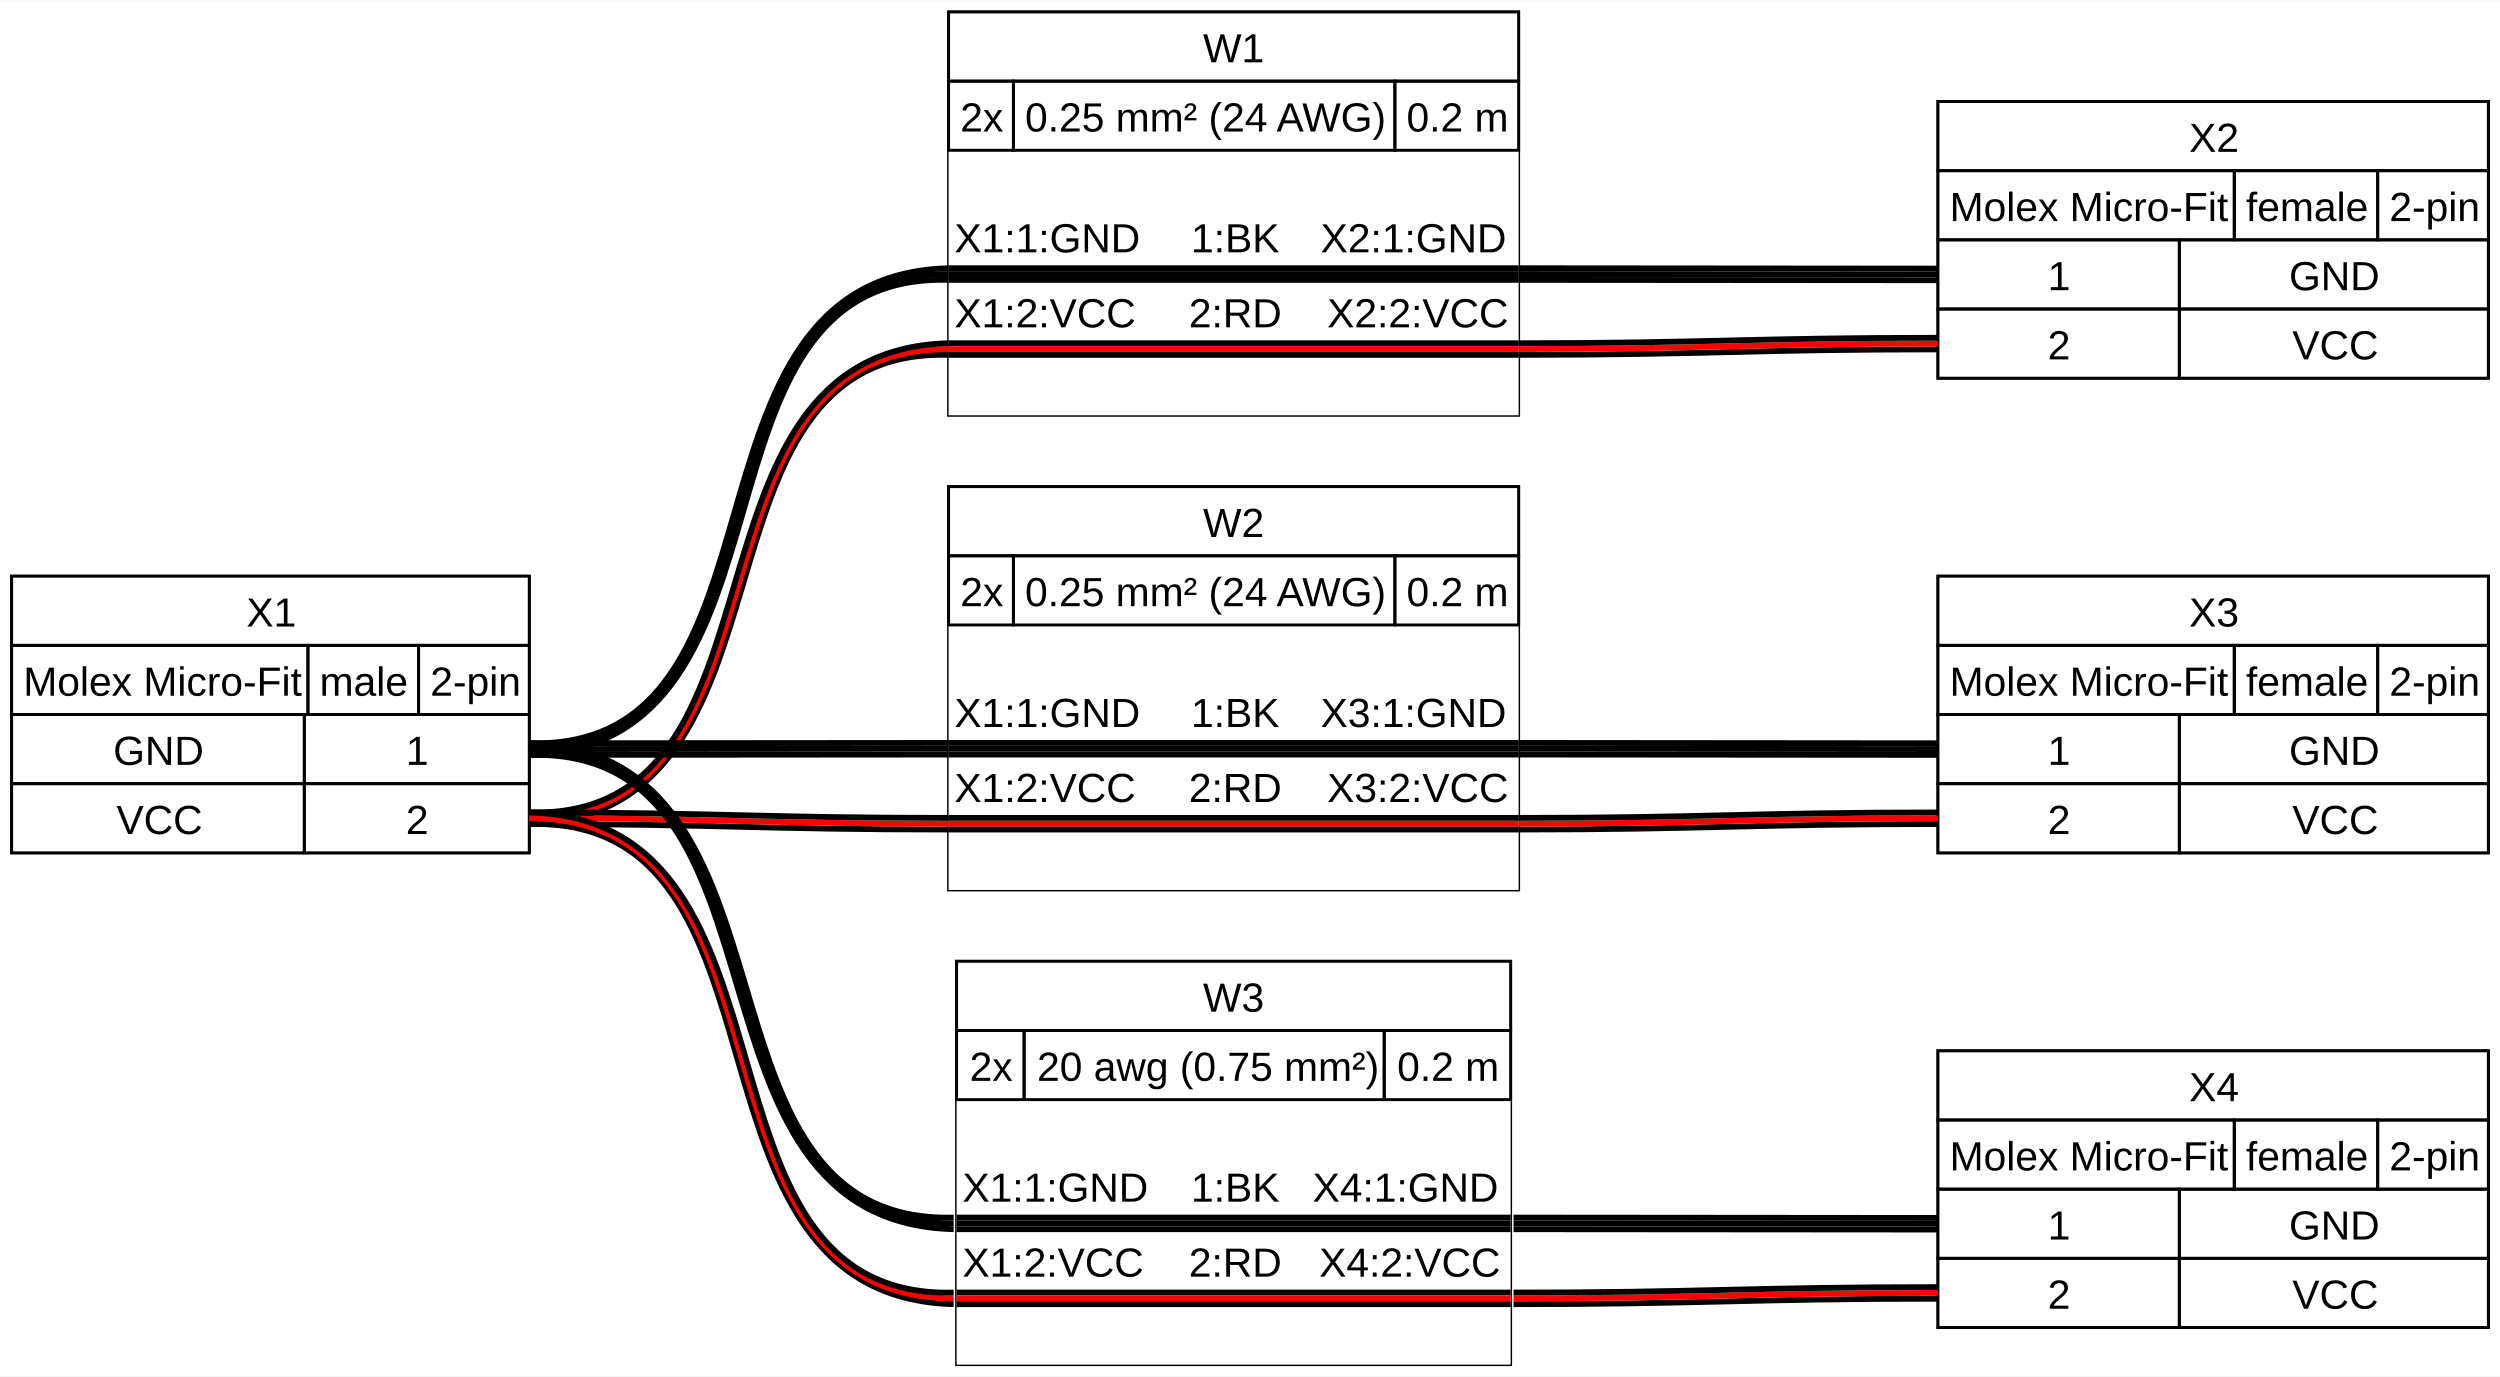
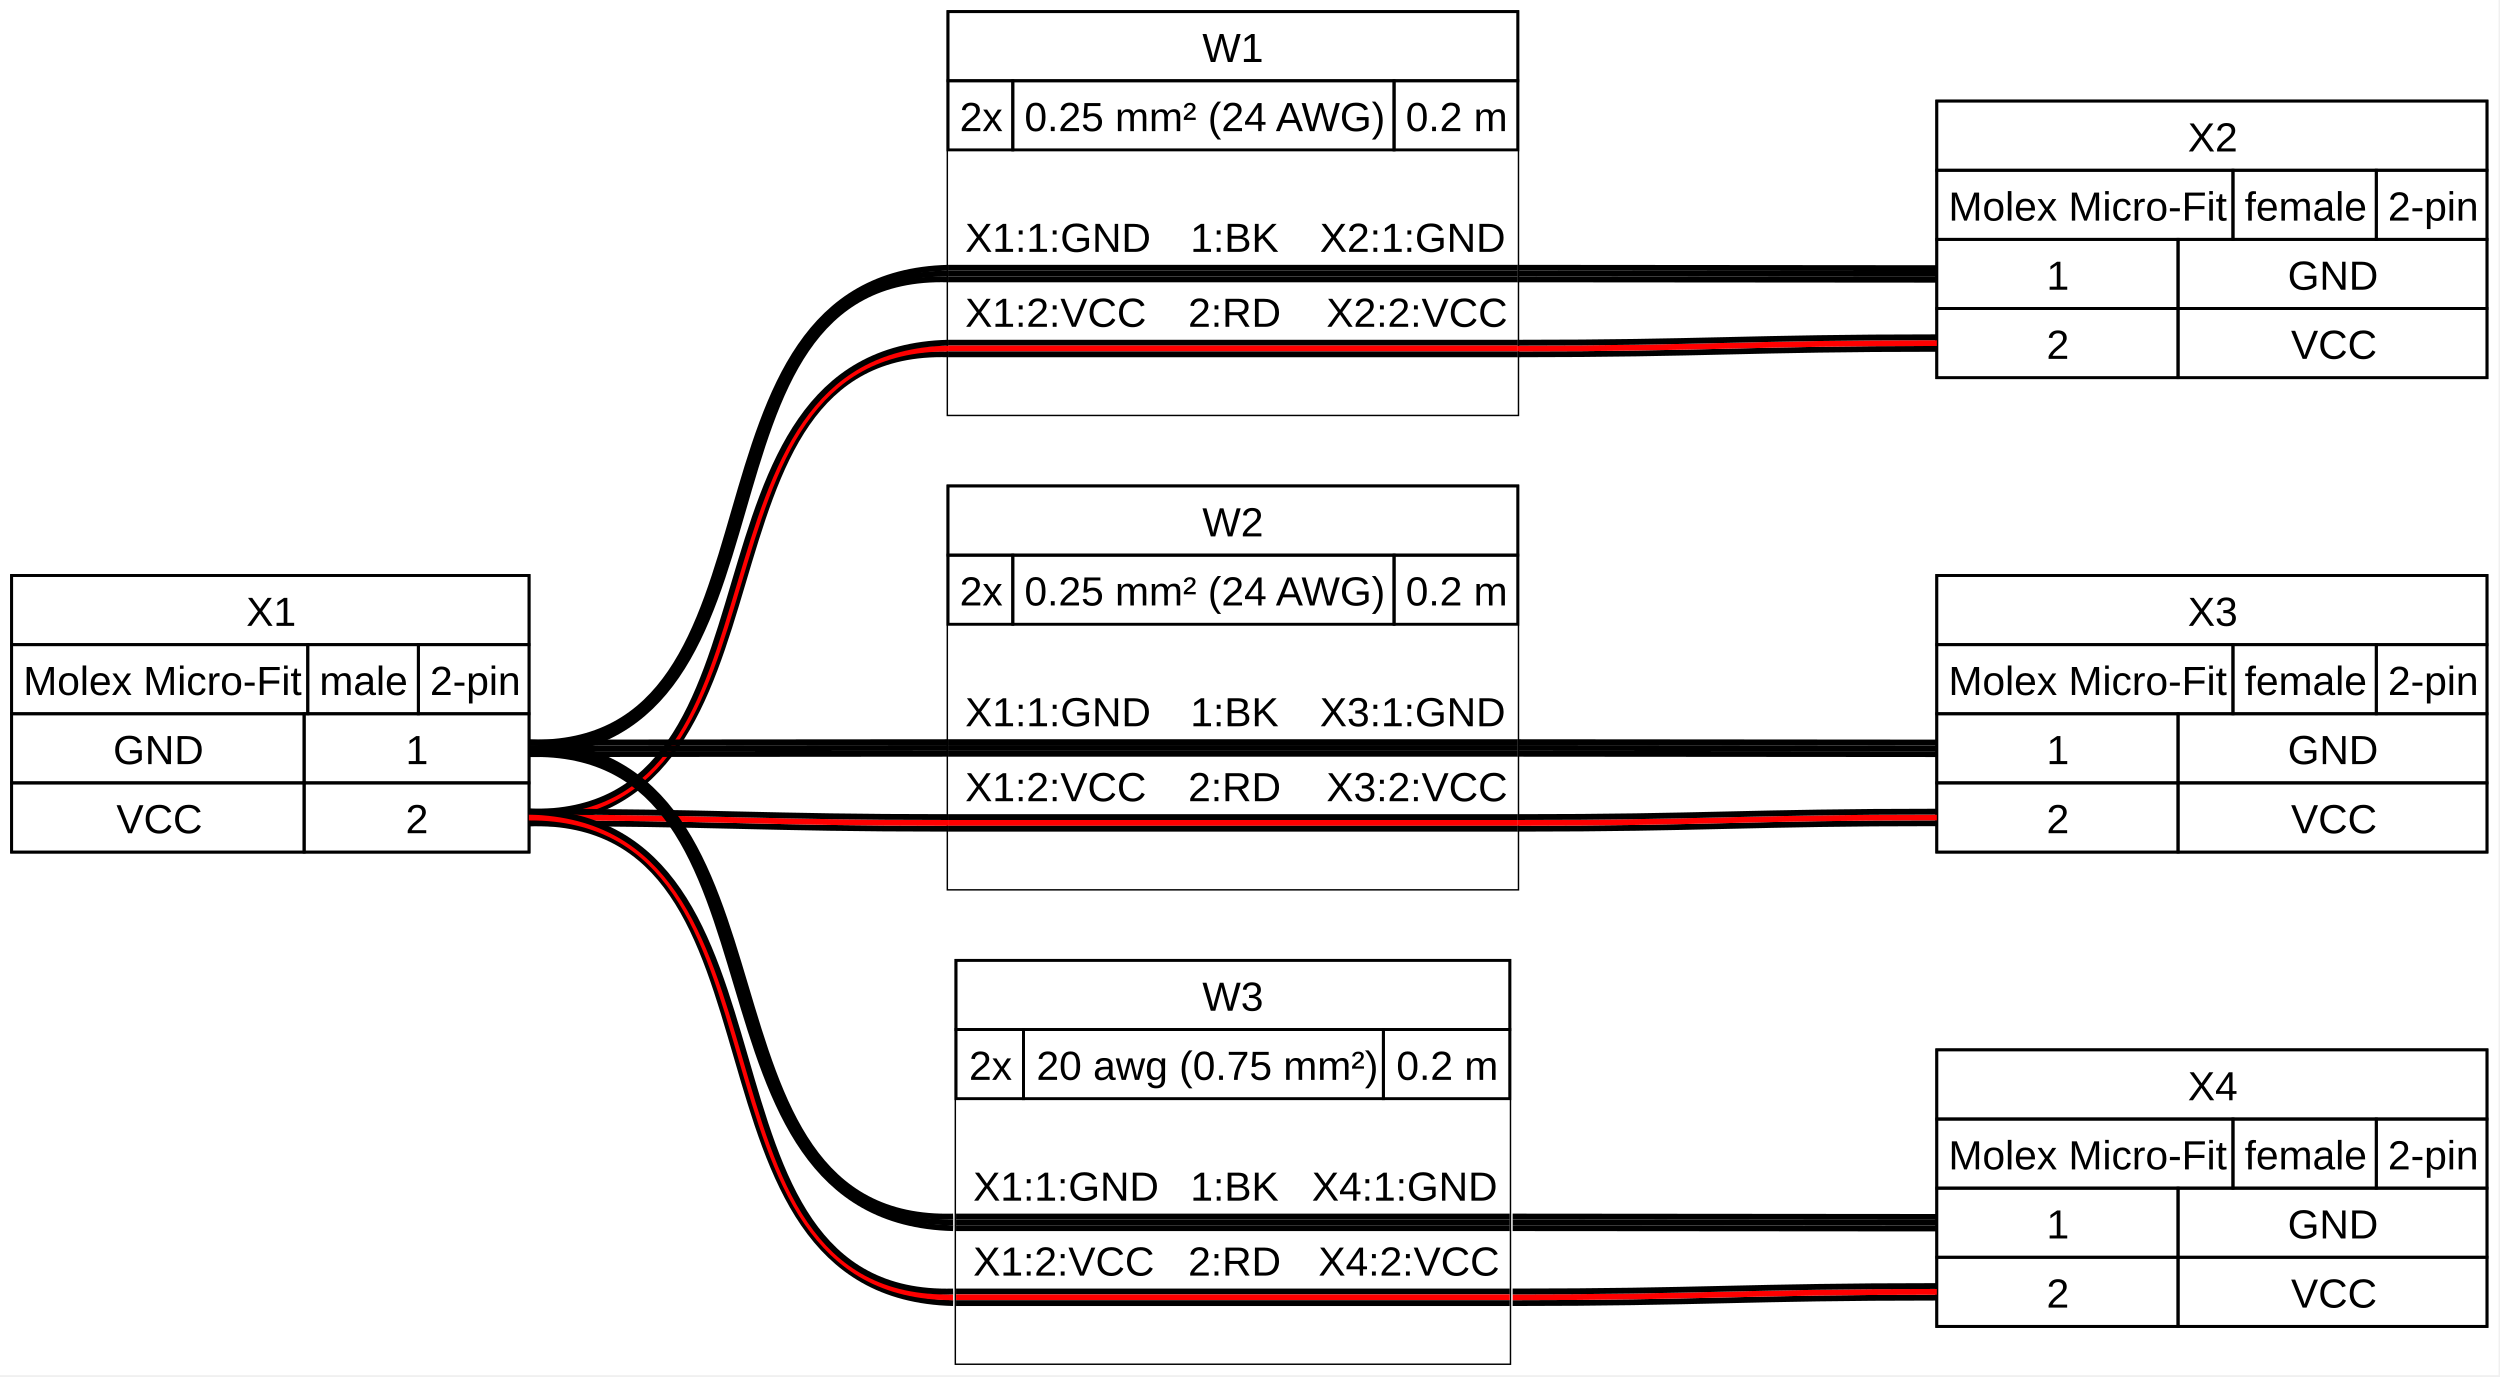
- <svg xmlns="http://www.w3.org/2000/svg" width="859pt" height="473pt" viewBox="0.00 0.00 858.50 472.50">
+ <svg xmlns="http://www.w3.org/2000/svg" width="859pt" height="473pt" viewBox="0.00 0.00 859.00 473.00">
  <g id="graph0" class="graph" transform="scale(1 1) rotate(0) translate(4 468.5)">
    <polygon fill="#ffffff" stroke="none" points="-4,4 -4,-468.5 854.5,-468.5 854.5,4 -4,4" />
    <g id="node1" class="node">
      <polygon fill="#ffffff" stroke="black" points="177.75,-270.75 0,-270.75 0,-175.75 177.75,-175.75 177.75,-270.75" />
      <polygon fill="#ffffff" stroke="none" points="0,-175.75 0,-270.75 177.75,-270.75 177.75,-175.75 0,-175.75" />
      <polygon fill="none" stroke="black" points="0,-247 0,-270.75 177.75,-270.75 177.75,-247 0,-247" />
-       <text text-anchor="start" x="80.62" y="-253.45" font-family="arial" font-size="14.00">X1</text>
+       <text xml:space="preserve" text-anchor="start" x="80.62" y="-253.45" font-family="arial" font-size="14.00">X1</text>
      <polygon fill="none" stroke="black" points="0,-223.25 0,-247 101.75,-247 101.75,-223.25 0,-223.25" />
-       <text text-anchor="start" x="4" y="-229.7" font-family="arial" font-size="14.00">Molex Micro-Fit</text>
+       <text xml:space="preserve" text-anchor="start" x="4" y="-229.7" font-family="arial" font-size="14.00">Molex Micro-Fit</text>
      <polygon fill="none" stroke="black" points="101.75,-223.25 101.75,-247 139.75,-247 139.75,-223.25 101.75,-223.25" />
-       <text text-anchor="start" x="105.75" y="-229.7" font-family="arial" font-size="14.00">male</text>
+       <text xml:space="preserve" text-anchor="start" x="105.75" y="-229.7" font-family="arial" font-size="14.00">male</text>
      <polygon fill="none" stroke="black" points="139.75,-223.25 139.75,-247 177.75,-247 177.75,-223.25 139.75,-223.25" />
-       <text text-anchor="start" x="143.75" y="-229.7" font-family="arial" font-size="14.00">2-pin</text>
+       <text xml:space="preserve" text-anchor="start" x="143.75" y="-229.7" font-family="arial" font-size="14.00">2-pin</text>
      <polygon fill="none" stroke="black" points="0,-199.5 0,-223.25 100.5,-223.25 100.5,-199.5 0,-199.5" />
-       <text text-anchor="start" x="34.88" y="-205.95" font-family="arial" font-size="14.00">GND</text>
+       <text xml:space="preserve" text-anchor="start" x="34.88" y="-205.95" font-family="arial" font-size="14.00">GND</text>
      <polygon fill="none" stroke="black" points="100.5,-199.5 100.5,-223.25 177.75,-223.25 177.75,-199.5 100.5,-199.5" />
-       <text text-anchor="start" x="135.38" y="-205.95" font-family="arial" font-size="14.00">1</text>
+       <text xml:space="preserve" text-anchor="start" x="135.38" y="-205.95" font-family="arial" font-size="14.00">1</text>
      <polygon fill="none" stroke="black" points="0,-175.75 0,-199.5 100.5,-199.5 100.5,-175.75 0,-175.75" />
-       <text text-anchor="start" x="36" y="-182.2" font-family="arial" font-size="14.00">VCC</text>
+       <text xml:space="preserve" text-anchor="start" x="36" y="-182.2" font-family="arial" font-size="14.00">VCC</text>
      <polygon fill="none" stroke="black" points="100.5,-175.75 100.5,-199.5 177.75,-199.5 177.75,-175.75 100.5,-175.75" />
-       <text text-anchor="start" x="135.38" y="-182.2" font-family="arial" font-size="14.00">2</text>
+       <text xml:space="preserve" text-anchor="start" x="135.38" y="-182.2" font-family="arial" font-size="14.00">2</text>
    </g>
    <g id="node5" class="node">
      <polygon fill="#ffffff" stroke="black" points="517.5,-464.5 321.75,-464.5 321.75,-326 517.5,-326 517.5,-464.5" />
      <polygon fill="#ffffff" stroke="none" points="321.75,-326 321.75,-464.5 517.5,-464.5 517.5,-326 321.75,-326" />
      <polygon fill="none" stroke="black" points="321.75,-440.75 321.75,-464.5 517.5,-464.5 517.5,-440.75 321.75,-440.75" />
-       <text text-anchor="start" x="409.12" y="-447.2" font-family="arial" font-size="14.00">W1</text>
+       <text xml:space="preserve" text-anchor="start" x="409.12" y="-447.2" font-family="arial" font-size="14.00">W1</text>
      <polygon fill="none" stroke="black" points="321.75,-417 321.75,-440.75 344,-440.75 344,-417 321.75,-417" />
-       <text text-anchor="start" x="325.75" y="-423.45" font-family="arial" font-size="14.00">2x</text>
+       <text xml:space="preserve" text-anchor="start" x="325.75" y="-423.45" font-family="arial" font-size="14.00">2x</text>
      <polygon fill="none" stroke="black" points="344,-417 344,-440.75 475,-440.75 475,-417 344,-417" />
-       <text text-anchor="start" x="348" y="-423.45" font-family="arial" font-size="14.00">0.25 mm² (24 AWG)</text>
+       <text xml:space="preserve" text-anchor="start" x="348" y="-423.45" font-family="arial" font-size="14.00">0.25 mm² (24 AWG)</text>
      <polygon fill="none" stroke="black" points="475,-417 475,-440.75 517.5,-440.75 517.5,-417 475,-417" />
-       <text text-anchor="start" x="479" y="-423.45" font-family="arial" font-size="14.00">0.2 m</text>
-       <text text-anchor="start" x="355.43" y="-401.7" font-family="arial" font-size="14.00"> </text>
-       <text text-anchor="start" x="323.75" y="-381.95" font-family="arial" font-size="14.00"> X1:1:GND</text>
-       <text text-anchor="start" x="395.4" y="-381.95" font-family="arial" font-size="14.00"> </text>
-       <text text-anchor="start" x="405" y="-381.95" font-family="arial" font-size="14.00">1:BK</text>
-       <text text-anchor="start" x="440.1" y="-381.95" font-family="arial" font-size="14.00"> </text>
-       <text text-anchor="start" x="449.5" y="-381.95" font-family="arial" font-size="14.00">X2:1:GND </text>
+       <text xml:space="preserve" text-anchor="start" x="479" y="-423.45" font-family="arial" font-size="14.00">0.2 m</text>
+       <text xml:space="preserve" text-anchor="start" x="355.43" y="-401.7" font-family="arial" font-size="14.00"> </text>
+       <text xml:space="preserve" text-anchor="start" x="323.75" y="-381.95" font-family="arial" font-size="14.00"> X1:1:GND</text>
+       <text xml:space="preserve" text-anchor="start" x="395.4" y="-381.95" font-family="arial" font-size="14.00"> </text>
+       <text xml:space="preserve" text-anchor="start" x="405" y="-381.95" font-family="arial" font-size="14.00">1:BK</text>
+       <text xml:space="preserve" text-anchor="start" x="440.1" y="-381.95" font-family="arial" font-size="14.00"> </text>
+       <text xml:space="preserve" text-anchor="start" x="449.5" y="-381.95" font-family="arial" font-size="14.00">X2:1:GND </text>
      <polygon fill="#000000" stroke="none" points="321.75,-375.5 321.75,-377.5 517.5,-377.5 517.5,-375.5 321.75,-375.5" />
      <polygon fill="#000000" stroke="none" points="321.75,-373.5 321.75,-375.5 517.5,-375.5 517.5,-373.5 321.75,-373.5" />
      <polygon fill="#000000" stroke="none" points="321.75,-371.5 321.75,-373.5 517.5,-373.5 517.5,-371.5 321.75,-371.5" />
-       <text text-anchor="start" x="323.75" y="-356.2" font-family="arial" font-size="14.00"> X1:2:VCC</text>
-       <text text-anchor="start" x="395.4" y="-356.2" font-family="arial" font-size="14.00"> </text>
-       <text text-anchor="start" x="404.25" y="-356.2" font-family="arial" font-size="14.00">2:RD</text>
-       <text text-anchor="start" x="440.1" y="-356.2" font-family="arial" font-size="14.00"> </text>
-       <text text-anchor="start" x="451.75" y="-356.2" font-family="arial" font-size="14.00">X2:2:VCC </text>
+       <text xml:space="preserve" text-anchor="start" x="323.75" y="-356.2" font-family="arial" font-size="14.00"> X1:2:VCC</text>
+       <text xml:space="preserve" text-anchor="start" x="395.4" y="-356.2" font-family="arial" font-size="14.00"> </text>
+       <text xml:space="preserve" text-anchor="start" x="404.25" y="-356.2" font-family="arial" font-size="14.00">2:RD</text>
+       <text xml:space="preserve" text-anchor="start" x="440.1" y="-356.2" font-family="arial" font-size="14.00"> </text>
+       <text xml:space="preserve" text-anchor="start" x="451.75" y="-356.2" font-family="arial" font-size="14.00">X2:2:VCC </text>
      <polygon fill="#000000" stroke="none" points="321.75,-349.75 321.75,-351.75 517.5,-351.75 517.5,-349.75 321.75,-349.75" />
      <polygon fill="#ff0000" stroke="none" points="321.75,-347.75 321.75,-349.75 517.5,-349.75 517.5,-347.75 321.75,-347.75" />
      <polygon fill="#000000" stroke="none" points="321.75,-345.75 321.75,-347.75 517.5,-347.75 517.5,-345.75 321.75,-345.75" />
-       <text text-anchor="start" x="355.43" y="-330.45" font-family="arial" font-size="14.00"> </text>
+       <text xml:space="preserve" text-anchor="start" x="355.43" y="-330.45" font-family="arial" font-size="14.00"> </text>
    </g>
    <g id="edge1" class="edge">
      <path fill="none" stroke="#000000" stroke-width="2" d="M177.75,-209.38C276.37,-211.95 226.96,-375.08 321.75,-372.5" />
      <path fill="none" stroke="#000000" stroke-width="2" d="M177.75,-211.38C274.46,-211.38 225.04,-374.5 321.75,-374.5" />
      <path fill="none" stroke="#000000" stroke-width="2" d="M177.75,-213.37C272.54,-210.8 223.13,-373.92 321.75,-376.5" />
    </g>
    <g id="edge3" class="edge">
      <path fill="none" stroke="#000000" stroke-width="2" d="M177.75,-185.63C275.71,-188.2 227.62,-349.32 321.75,-346.75" />
      <path fill="none" stroke="#ff0000" stroke-width="2" d="M177.75,-187.62C273.79,-187.62 225.71,-348.75 321.75,-348.75" />
      <path fill="none" stroke="#000000" stroke-width="2" d="M177.75,-189.62C271.88,-187.05 223.79,-348.18 321.75,-350.75" />
    </g>
    <g id="node6" class="node">
      <polygon fill="#ffffff" stroke="black" points="517.5,-301.5 321.75,-301.5 321.75,-163 517.5,-163 517.5,-301.5" />
      <polygon fill="#ffffff" stroke="none" points="321.75,-163 321.75,-301.5 517.5,-301.5 517.5,-163 321.75,-163" />
      <polygon fill="none" stroke="black" points="321.75,-277.75 321.75,-301.5 517.5,-301.5 517.5,-277.75 321.75,-277.75" />
-       <text text-anchor="start" x="409.12" y="-284.2" font-family="arial" font-size="14.00">W2</text>
+       <text xml:space="preserve" text-anchor="start" x="409.12" y="-284.2" font-family="arial" font-size="14.00">W2</text>
      <polygon fill="none" stroke="black" points="321.75,-254 321.75,-277.75 344,-277.75 344,-254 321.75,-254" />
-       <text text-anchor="start" x="325.75" y="-260.45" font-family="arial" font-size="14.00">2x</text>
+       <text xml:space="preserve" text-anchor="start" x="325.75" y="-260.45" font-family="arial" font-size="14.00">2x</text>
      <polygon fill="none" stroke="black" points="344,-254 344,-277.75 475,-277.75 475,-254 344,-254" />
-       <text text-anchor="start" x="348" y="-260.45" font-family="arial" font-size="14.00">0.25 mm² (24 AWG)</text>
+       <text xml:space="preserve" text-anchor="start" x="348" y="-260.45" font-family="arial" font-size="14.00">0.25 mm² (24 AWG)</text>
      <polygon fill="none" stroke="black" points="475,-254 475,-277.75 517.5,-277.75 517.5,-254 475,-254" />
-       <text text-anchor="start" x="479" y="-260.45" font-family="arial" font-size="14.00">0.2 m</text>
-       <text text-anchor="start" x="355.43" y="-238.7" font-family="arial" font-size="14.00"> </text>
-       <text text-anchor="start" x="323.75" y="-218.95" font-family="arial" font-size="14.00"> X1:1:GND</text>
-       <text text-anchor="start" x="395.4" y="-218.95" font-family="arial" font-size="14.00"> </text>
-       <text text-anchor="start" x="405" y="-218.95" font-family="arial" font-size="14.00">1:BK</text>
-       <text text-anchor="start" x="440.1" y="-218.95" font-family="arial" font-size="14.00"> </text>
-       <text text-anchor="start" x="449.5" y="-218.95" font-family="arial" font-size="14.00">X3:1:GND </text>
+       <text xml:space="preserve" text-anchor="start" x="479" y="-260.45" font-family="arial" font-size="14.00">0.2 m</text>
+       <text xml:space="preserve" text-anchor="start" x="355.43" y="-238.7" font-family="arial" font-size="14.00"> </text>
+       <text xml:space="preserve" text-anchor="start" x="323.75" y="-218.95" font-family="arial" font-size="14.00"> X1:1:GND</text>
+       <text xml:space="preserve" text-anchor="start" x="395.4" y="-218.95" font-family="arial" font-size="14.00"> </text>
+       <text xml:space="preserve" text-anchor="start" x="405" y="-218.95" font-family="arial" font-size="14.00">1:BK</text>
+       <text xml:space="preserve" text-anchor="start" x="440.1" y="-218.95" font-family="arial" font-size="14.00"> </text>
+       <text xml:space="preserve" text-anchor="start" x="449.5" y="-218.95" font-family="arial" font-size="14.00">X3:1:GND </text>
      <polygon fill="#000000" stroke="none" points="321.75,-212.5 321.75,-214.5 517.5,-214.5 517.5,-212.5 321.75,-212.5" />
      <polygon fill="#000000" stroke="none" points="321.75,-210.5 321.75,-212.5 517.5,-212.5 517.5,-210.5 321.75,-210.5" />
      <polygon fill="#000000" stroke="none" points="321.75,-208.5 321.75,-210.5 517.5,-210.5 517.5,-208.5 321.75,-208.5" />
-       <text text-anchor="start" x="323.75" y="-193.2" font-family="arial" font-size="14.00"> X1:2:VCC</text>
-       <text text-anchor="start" x="395.4" y="-193.2" font-family="arial" font-size="14.00"> </text>
-       <text text-anchor="start" x="404.25" y="-193.2" font-family="arial" font-size="14.00">2:RD</text>
-       <text text-anchor="start" x="440.1" y="-193.2" font-family="arial" font-size="14.00"> </text>
-       <text text-anchor="start" x="451.75" y="-193.2" font-family="arial" font-size="14.00">X3:2:VCC </text>
+       <text xml:space="preserve" text-anchor="start" x="323.75" y="-193.2" font-family="arial" font-size="14.00"> X1:2:VCC</text>
+       <text xml:space="preserve" text-anchor="start" x="395.4" y="-193.2" font-family="arial" font-size="14.00"> </text>
+       <text xml:space="preserve" text-anchor="start" x="404.25" y="-193.2" font-family="arial" font-size="14.00">2:RD</text>
+       <text xml:space="preserve" text-anchor="start" x="440.1" y="-193.2" font-family="arial" font-size="14.00"> </text>
+       <text xml:space="preserve" text-anchor="start" x="451.75" y="-193.2" font-family="arial" font-size="14.00">X3:2:VCC </text>
      <polygon fill="#000000" stroke="none" points="321.75,-186.75 321.75,-188.75 517.5,-188.75 517.5,-186.75 321.75,-186.75" />
      <polygon fill="#ff0000" stroke="none" points="321.75,-184.75 321.75,-186.75 517.5,-186.75 517.5,-184.75 321.75,-184.75" />
      <polygon fill="#000000" stroke="none" points="321.75,-182.75 321.75,-184.75 517.5,-184.75 517.5,-182.75 321.75,-182.75" />
-       <text text-anchor="start" x="355.43" y="-167.45" font-family="arial" font-size="14.00"> </text>
+       <text xml:space="preserve" text-anchor="start" x="355.43" y="-167.45" font-family="arial" font-size="14.00"> </text>
    </g>
    <g id="edge5" class="edge">
      <path fill="none" stroke="#000000" stroke-width="2" d="M177.75,-209.38C241.77,-209.38 257.77,-209.5 321.75,-209.5" />
      <path fill="none" stroke="#000000" stroke-width="2" d="M177.75,-211.38C241.75,-211.38 257.75,-211.5 321.75,-211.5" />
      <path fill="none" stroke="#000000" stroke-width="2" d="M177.75,-213.37C241.73,-213.37 257.73,-213.5 321.75,-213.5" />
    </g>
    <g id="edge7" class="edge">
      <path fill="none" stroke="#000000" stroke-width="2" d="M177.75,-185.63C241.52,-185.64 257.51,-183.76 321.75,-183.75" />
      <path fill="none" stroke="#ff0000" stroke-width="2" d="M177.75,-187.62C241.76,-187.62 257.74,-185.75 321.75,-185.75" />
      <path fill="none" stroke="#000000" stroke-width="2" d="M177.75,-189.62C241.99,-189.61 257.98,-187.74 321.75,-187.75" />
    </g>
    <g id="node7" class="node">
      <polygon fill="#ffffff" stroke="black" points="514.75,-138.5 324.5,-138.5 324.5,0 514.75,0 514.75,-138.5" />
      <polygon fill="#ffffff" stroke="none" points="324.5,0 324.5,-138.5 514.75,-138.5 514.75,0 324.5,0" />
      <polygon fill="none" stroke="black" points="324.5,-114.75 324.5,-138.5 514.75,-138.5 514.75,-114.75 324.5,-114.75" />
-       <text text-anchor="start" x="409.12" y="-121.2" font-family="arial" font-size="14.00">W3</text>
+       <text xml:space="preserve" text-anchor="start" x="409.12" y="-121.2" font-family="arial" font-size="14.00">W3</text>
      <polygon fill="none" stroke="black" points="324.5,-91 324.5,-114.75 347.67,-114.75 347.67,-91 324.5,-91" />
-       <text text-anchor="start" x="328.96" y="-97.45" font-family="arial" font-size="14.00">2x</text>
+       <text xml:space="preserve" text-anchor="start" x="328.96" y="-97.45" font-family="arial" font-size="14.00">2x</text>
      <polygon fill="none" stroke="black" points="347.67,-91 347.67,-114.75 471.33,-114.75 471.33,-91 347.67,-91" />
-       <text text-anchor="start" x="352.12" y="-97.45" font-family="arial" font-size="14.00">20 awg (0.75 mm²)</text>
+       <text xml:space="preserve" text-anchor="start" x="352.12" y="-97.45" font-family="arial" font-size="14.00">20 awg (0.75 mm²)</text>
      <polygon fill="none" stroke="black" points="471.33,-91 471.33,-114.75 514.75,-114.75 514.75,-91 471.33,-91" />
-       <text text-anchor="start" x="475.79" y="-97.45" font-family="arial" font-size="14.00">0.2 m</text>
-       <text text-anchor="start" x="357.62" y="-75.7" font-family="arial" font-size="14.00"> </text>
-       <text text-anchor="start" x="326.5" y="-55.95" font-family="arial" font-size="14.00"> X1:1:GND</text>
-       <text text-anchor="start" x="396.5" y="-55.95" font-family="arial" font-size="14.00"> </text>
-       <text text-anchor="start" x="405" y="-55.95" font-family="arial" font-size="14.00">1:BK</text>
-       <text text-anchor="start" x="439" y="-55.95" font-family="arial" font-size="14.00"> </text>
-       <text text-anchor="start" x="446.75" y="-55.95" font-family="arial" font-size="14.00">X4:1:GND </text>
+       <text xml:space="preserve" text-anchor="start" x="475.79" y="-97.45" font-family="arial" font-size="14.00">0.2 m</text>
+       <text xml:space="preserve" text-anchor="start" x="357.62" y="-75.7" font-family="arial" font-size="14.00"> </text>
+       <text xml:space="preserve" text-anchor="start" x="326.5" y="-55.95" font-family="arial" font-size="14.00"> X1:1:GND</text>
+       <text xml:space="preserve" text-anchor="start" x="396.5" y="-55.95" font-family="arial" font-size="14.00"> </text>
+       <text xml:space="preserve" text-anchor="start" x="405" y="-55.95" font-family="arial" font-size="14.00">1:BK</text>
+       <text xml:space="preserve" text-anchor="start" x="439" y="-55.95" font-family="arial" font-size="14.00"> </text>
+       <text xml:space="preserve" text-anchor="start" x="446.75" y="-55.95" font-family="arial" font-size="14.00">X4:1:GND </text>
      <polygon fill="#000000" stroke="none" points="324.5,-49.5 324.5,-51.5 514.75,-51.5 514.75,-49.5 324.5,-49.5" />
      <polygon fill="#000000" stroke="none" points="324.5,-47.5 324.5,-49.5 514.75,-49.5 514.75,-47.5 324.5,-47.5" />
      <polygon fill="#000000" stroke="none" points="324.5,-45.5 324.5,-47.5 514.75,-47.5 514.75,-45.5 324.5,-45.5" />
-       <text text-anchor="start" x="326.5" y="-30.2" font-family="arial" font-size="14.00"> X1:2:VCC</text>
-       <text text-anchor="start" x="396.5" y="-30.2" font-family="arial" font-size="14.00"> </text>
-       <text text-anchor="start" x="404.25" y="-30.2" font-family="arial" font-size="14.00">2:RD</text>
-       <text text-anchor="start" x="439" y="-30.2" font-family="arial" font-size="14.00"> </text>
-       <text text-anchor="start" x="449" y="-30.2" font-family="arial" font-size="14.00">X4:2:VCC </text>
+       <text xml:space="preserve" text-anchor="start" x="326.5" y="-30.2" font-family="arial" font-size="14.00"> X1:2:VCC</text>
+       <text xml:space="preserve" text-anchor="start" x="396.5" y="-30.2" font-family="arial" font-size="14.00"> </text>
+       <text xml:space="preserve" text-anchor="start" x="404.25" y="-30.2" font-family="arial" font-size="14.00">2:RD</text>
+       <text xml:space="preserve" text-anchor="start" x="439" y="-30.2" font-family="arial" font-size="14.00"> </text>
+       <text xml:space="preserve" text-anchor="start" x="449" y="-30.2" font-family="arial" font-size="14.00">X4:2:VCC </text>
      <polygon fill="#000000" stroke="none" points="324.5,-23.75 324.5,-25.75 514.75,-25.75 514.75,-23.75 324.5,-23.75" />
      <polygon fill="#ff0000" stroke="none" points="324.5,-21.75 324.5,-23.75 514.75,-23.75 514.75,-21.75 324.5,-21.75" />
      <polygon fill="#000000" stroke="none" points="324.5,-19.75 324.5,-21.75 514.75,-21.75 514.75,-19.75 324.5,-19.75" />
-       <text text-anchor="start" x="357.62" y="-4.45" font-family="arial" font-size="14.00"> </text>
+       <text xml:space="preserve" text-anchor="start" x="357.62" y="-4.45" font-family="arial" font-size="14.00"> </text>
    </g>
    <g id="edge9" class="edge">
      <path fill="none" stroke="#000000" stroke-width="2" d="M177.75,-209.38C272.97,-211.95 224.44,-49.07 323.5,-46.5" />
      <path fill="none" stroke="#000000" stroke-width="2" d="M177.75,-211.38C274.89,-211.38 226.36,-48.5 323.5,-48.5" />
      <path fill="none" stroke="#000000" stroke-width="2" d="M177.75,-213.37C276.81,-210.8 228.28,-47.93 323.5,-50.5" />
    </g>
    <g id="edge11" class="edge">
      <path fill="none" stroke="#000000" stroke-width="2" d="M177.75,-185.63C273.64,-188.2 223.78,-23.33 323.5,-20.75" />
      <path fill="none" stroke="#ff0000" stroke-width="2" d="M177.75,-187.63C275.55,-187.62 225.7,-22.75 323.5,-22.75" />
      <path fill="none" stroke="#000000" stroke-width="2" d="M177.75,-189.62C277.47,-187.05 227.61,-22.17 323.5,-24.75" />
    </g>
    <g id="node2" class="node">
      <polygon fill="#ffffff" stroke="black" points="850.5,-433.75 661.5,-433.75 661.5,-338.75 850.5,-338.75 850.5,-433.75" />
      <polygon fill="#ffffff" stroke="none" points="661.5,-338.75 661.5,-433.75 850.5,-433.75 850.5,-338.75 661.5,-338.75" />
      <polygon fill="none" stroke="black" points="661.5,-410 661.5,-433.75 850.5,-433.75 850.5,-410 661.5,-410" />
-       <text text-anchor="start" x="747.75" y="-416.45" font-family="arial" font-size="14.00">X2</text>
+       <text xml:space="preserve" text-anchor="start" x="747.75" y="-416.45" font-family="arial" font-size="14.00">X2</text>
      <polygon fill="none" stroke="black" points="661.5,-386.25 661.5,-410 763.25,-410 763.25,-386.25 661.5,-386.25" />
-       <text text-anchor="start" x="665.5" y="-392.7" font-family="arial" font-size="14.00">Molex Micro-Fit</text>
+       <text xml:space="preserve" text-anchor="start" x="665.5" y="-392.7" font-family="arial" font-size="14.00">Molex Micro-Fit</text>
      <polygon fill="none" stroke="black" points="763.25,-386.25 763.25,-410 812.5,-410 812.5,-386.25 763.25,-386.25" />
-       <text text-anchor="start" x="767.25" y="-392.7" font-family="arial" font-size="14.00">female</text>
+       <text xml:space="preserve" text-anchor="start" x="767.25" y="-392.7" font-family="arial" font-size="14.00">female</text>
      <polygon fill="none" stroke="black" points="812.5,-386.25 812.5,-410 850.5,-410 850.5,-386.25 812.5,-386.25" />
-       <text text-anchor="start" x="816.5" y="-392.7" font-family="arial" font-size="14.00">2-pin</text>
+       <text xml:space="preserve" text-anchor="start" x="816.5" y="-392.7" font-family="arial" font-size="14.00">2-pin</text>
      <polygon fill="none" stroke="black" points="661.5,-362.5 661.5,-386.25 744.38,-386.25 744.38,-362.5 661.5,-362.5" />
-       <text text-anchor="start" x="699.19" y="-368.95" font-family="arial" font-size="14.00">1</text>
+       <text xml:space="preserve" text-anchor="start" x="699.19" y="-368.95" font-family="arial" font-size="14.00">1</text>
      <polygon fill="none" stroke="black" points="744.38,-362.5 744.38,-386.25 850.5,-386.25 850.5,-362.5 744.38,-362.5" />
-       <text text-anchor="start" x="782.06" y="-368.95" font-family="arial" font-size="14.00">GND</text>
+       <text xml:space="preserve" text-anchor="start" x="782.06" y="-368.95" font-family="arial" font-size="14.00">GND</text>
      <polygon fill="none" stroke="black" points="661.5,-338.75 661.5,-362.5 744.38,-362.5 744.38,-338.75 661.5,-338.75" />
-       <text text-anchor="start" x="699.19" y="-345.2" font-family="arial" font-size="14.00">2</text>
+       <text xml:space="preserve" text-anchor="start" x="699.19" y="-345.2" font-family="arial" font-size="14.00">2</text>
      <polygon fill="none" stroke="black" points="744.38,-338.75 744.38,-362.5 850.5,-362.5 850.5,-338.75 744.38,-338.75" />
-       <text text-anchor="start" x="783.19" y="-345.2" font-family="arial" font-size="14.00">VCC</text>
+       <text xml:space="preserve" text-anchor="start" x="783.19" y="-345.2" font-family="arial" font-size="14.00">VCC</text>
    </g>
    <g id="node3" class="node">
      <polygon fill="#ffffff" stroke="black" points="850.5,-270.75 661.5,-270.75 661.5,-175.75 850.5,-175.75 850.5,-270.75" />
      <polygon fill="#ffffff" stroke="none" points="661.5,-175.75 661.5,-270.75 850.5,-270.75 850.5,-175.75 661.5,-175.75" />
      <polygon fill="none" stroke="black" points="661.5,-247 661.5,-270.75 850.5,-270.75 850.5,-247 661.5,-247" />
-       <text text-anchor="start" x="747.75" y="-253.45" font-family="arial" font-size="14.00">X3</text>
+       <text xml:space="preserve" text-anchor="start" x="747.75" y="-253.45" font-family="arial" font-size="14.00">X3</text>
      <polygon fill="none" stroke="black" points="661.5,-223.25 661.5,-247 763.25,-247 763.25,-223.25 661.5,-223.25" />
-       <text text-anchor="start" x="665.5" y="-229.7" font-family="arial" font-size="14.00">Molex Micro-Fit</text>
+       <text xml:space="preserve" text-anchor="start" x="665.5" y="-229.7" font-family="arial" font-size="14.00">Molex Micro-Fit</text>
      <polygon fill="none" stroke="black" points="763.25,-223.25 763.25,-247 812.5,-247 812.5,-223.25 763.25,-223.25" />
-       <text text-anchor="start" x="767.25" y="-229.7" font-family="arial" font-size="14.00">female</text>
+       <text xml:space="preserve" text-anchor="start" x="767.25" y="-229.7" font-family="arial" font-size="14.00">female</text>
      <polygon fill="none" stroke="black" points="812.5,-223.25 812.5,-247 850.5,-247 850.5,-223.25 812.5,-223.25" />
-       <text text-anchor="start" x="816.5" y="-229.7" font-family="arial" font-size="14.00">2-pin</text>
+       <text xml:space="preserve" text-anchor="start" x="816.5" y="-229.7" font-family="arial" font-size="14.00">2-pin</text>
      <polygon fill="none" stroke="black" points="661.5,-199.5 661.5,-223.25 744.38,-223.25 744.38,-199.5 661.5,-199.5" />
-       <text text-anchor="start" x="699.19" y="-205.95" font-family="arial" font-size="14.00">1</text>
+       <text xml:space="preserve" text-anchor="start" x="699.19" y="-205.95" font-family="arial" font-size="14.00">1</text>
      <polygon fill="none" stroke="black" points="744.38,-199.5 744.38,-223.25 850.5,-223.25 850.5,-199.5 744.38,-199.5" />
-       <text text-anchor="start" x="782.06" y="-205.95" font-family="arial" font-size="14.00">GND</text>
+       <text xml:space="preserve" text-anchor="start" x="782.06" y="-205.95" font-family="arial" font-size="14.00">GND</text>
      <polygon fill="none" stroke="black" points="661.5,-175.75 661.5,-199.5 744.38,-199.5 744.38,-175.75 661.5,-175.75" />
-       <text text-anchor="start" x="699.19" y="-182.2" font-family="arial" font-size="14.00">2</text>
+       <text xml:space="preserve" text-anchor="start" x="699.19" y="-182.2" font-family="arial" font-size="14.00">2</text>
      <polygon fill="none" stroke="black" points="744.38,-175.75 744.38,-199.5 850.5,-199.5 850.5,-175.75 744.38,-175.75" />
-       <text text-anchor="start" x="783.19" y="-182.2" font-family="arial" font-size="14.00">VCC</text>
+       <text xml:space="preserve" text-anchor="start" x="783.19" y="-182.2" font-family="arial" font-size="14.00">VCC</text>
    </g>
    <g id="node4" class="node">
      <polygon fill="#ffffff" stroke="black" points="850.5,-107.75 661.5,-107.75 661.5,-12.75 850.5,-12.75 850.5,-107.75" />
      <polygon fill="#ffffff" stroke="none" points="661.5,-12.75 661.5,-107.75 850.5,-107.75 850.5,-12.75 661.5,-12.75" />
      <polygon fill="none" stroke="black" points="661.5,-84 661.5,-107.75 850.5,-107.75 850.5,-84 661.5,-84" />
-       <text text-anchor="start" x="747.75" y="-90.45" font-family="arial" font-size="14.00">X4</text>
+       <text xml:space="preserve" text-anchor="start" x="747.75" y="-90.45" font-family="arial" font-size="14.00">X4</text>
      <polygon fill="none" stroke="black" points="661.5,-60.25 661.5,-84 763.25,-84 763.25,-60.25 661.5,-60.25" />
-       <text text-anchor="start" x="665.5" y="-66.7" font-family="arial" font-size="14.00">Molex Micro-Fit</text>
+       <text xml:space="preserve" text-anchor="start" x="665.5" y="-66.7" font-family="arial" font-size="14.00">Molex Micro-Fit</text>
      <polygon fill="none" stroke="black" points="763.25,-60.25 763.25,-84 812.5,-84 812.5,-60.25 763.25,-60.25" />
-       <text text-anchor="start" x="767.25" y="-66.7" font-family="arial" font-size="14.00">female</text>
+       <text xml:space="preserve" text-anchor="start" x="767.25" y="-66.7" font-family="arial" font-size="14.00">female</text>
      <polygon fill="none" stroke="black" points="812.5,-60.25 812.5,-84 850.5,-84 850.5,-60.25 812.5,-60.25" />
-       <text text-anchor="start" x="816.5" y="-66.7" font-family="arial" font-size="14.00">2-pin</text>
+       <text xml:space="preserve" text-anchor="start" x="816.5" y="-66.7" font-family="arial" font-size="14.00">2-pin</text>
      <polygon fill="none" stroke="black" points="661.5,-36.5 661.5,-60.25 744.38,-60.25 744.38,-36.5 661.5,-36.5" />
-       <text text-anchor="start" x="699.19" y="-42.95" font-family="arial" font-size="14.00">1</text>
+       <text xml:space="preserve" text-anchor="start" x="699.19" y="-42.95" font-family="arial" font-size="14.00">1</text>
      <polygon fill="none" stroke="black" points="744.38,-36.5 744.38,-60.25 850.5,-60.25 850.5,-36.5 744.38,-36.5" />
-       <text text-anchor="start" x="782.06" y="-42.95" font-family="arial" font-size="14.00">GND</text>
+       <text xml:space="preserve" text-anchor="start" x="782.06" y="-42.95" font-family="arial" font-size="14.00">GND</text>
      <polygon fill="none" stroke="black" points="661.5,-12.75 661.5,-36.5 744.38,-36.5 744.38,-12.75 661.5,-12.75" />
-       <text text-anchor="start" x="699.19" y="-19.2" font-family="arial" font-size="14.00">2</text>
+       <text xml:space="preserve" text-anchor="start" x="699.19" y="-19.2" font-family="arial" font-size="14.00">2</text>
      <polygon fill="none" stroke="black" points="744.38,-12.75 744.38,-36.5 850.5,-36.5 850.5,-12.75 744.38,-12.75" />
-       <text text-anchor="start" x="783.19" y="-19.2" font-family="arial" font-size="14.00">VCC</text>
+       <text xml:space="preserve" text-anchor="start" x="783.19" y="-19.2" font-family="arial" font-size="14.00">VCC</text>
    </g>
    <g id="edge2" class="edge">
      <path fill="none" stroke="#000000" stroke-width="2" d="M517.5,-372.5C581.48,-372.5 597.48,-372.38 661.5,-372.38" />
      <path fill="none" stroke="#000000" stroke-width="2" d="M517.5,-374.5C581.5,-374.5 597.5,-374.37 661.5,-374.38" />
      <path fill="none" stroke="#000000" stroke-width="2" d="M517.5,-376.5C581.52,-376.5 597.52,-376.37 661.5,-376.37" />
    </g>
    <g id="edge4" class="edge">
      <path fill="none" stroke="#000000" stroke-width="2" d="M517.5,-346.75C581.74,-346.76 597.73,-348.64 661.5,-348.63" />
      <path fill="none" stroke="#ff0000" stroke-width="2" d="M517.5,-348.75C581.51,-348.75 597.49,-350.62 661.5,-350.62" />
      <path fill="none" stroke="#000000" stroke-width="2" d="M517.5,-350.75C581.27,-350.74 597.26,-352.61 661.5,-352.62" />
    </g>
    <g id="edge6" class="edge">
      <path fill="none" stroke="#000000" stroke-width="2" d="M517.5,-209.5C581.48,-209.5 597.48,-209.38 661.5,-209.38" />
      <path fill="none" stroke="#000000" stroke-width="2" d="M517.5,-211.5C581.5,-211.5 597.5,-211.38 661.5,-211.38" />
      <path fill="none" stroke="#000000" stroke-width="2" d="M517.5,-213.5C581.52,-213.5 597.52,-213.37 661.5,-213.37" />
    </g>
    <g id="edge8" class="edge">
      <path fill="none" stroke="#000000" stroke-width="2" d="M517.5,-183.75C581.74,-183.76 597.73,-185.64 661.5,-185.63" />
      <path fill="none" stroke="#ff0000" stroke-width="2" d="M517.5,-185.75C581.51,-185.75 597.49,-187.62 661.5,-187.62" />
      <path fill="none" stroke="#000000" stroke-width="2" d="M517.5,-187.75C581.27,-187.74 597.26,-189.61 661.5,-189.62" />
    </g>
    <g id="edge10" class="edge">
      <path fill="none" stroke="#000000" stroke-width="2" d="M515.75,-46.5C580.51,-46.5 596.71,-46.38 661.5,-46.38" />
      <path fill="none" stroke="#000000" stroke-width="2" d="M515.75,-48.5C580.53,-48.5 596.72,-48.38 661.5,-48.38" />
      <path fill="none" stroke="#000000" stroke-width="2" d="M515.75,-50.5C580.54,-50.5 596.74,-50.37 661.5,-50.37" />
    </g>
    <g id="edge12" class="edge">
      <path fill="none" stroke="#000000" stroke-width="2" d="M515.75,-20.75C580.76,-20.76 596.95,-22.64 661.5,-22.63" />
      <path fill="none" stroke="#ff0000" stroke-width="2" d="M515.75,-22.75C580.53,-22.75 596.72,-24.63 661.5,-24.62" />
      <path fill="none" stroke="#000000" stroke-width="2" d="M515.75,-24.75C580.3,-24.74 596.49,-26.61 661.5,-26.62" />
    </g>
  </g>
</svg>
